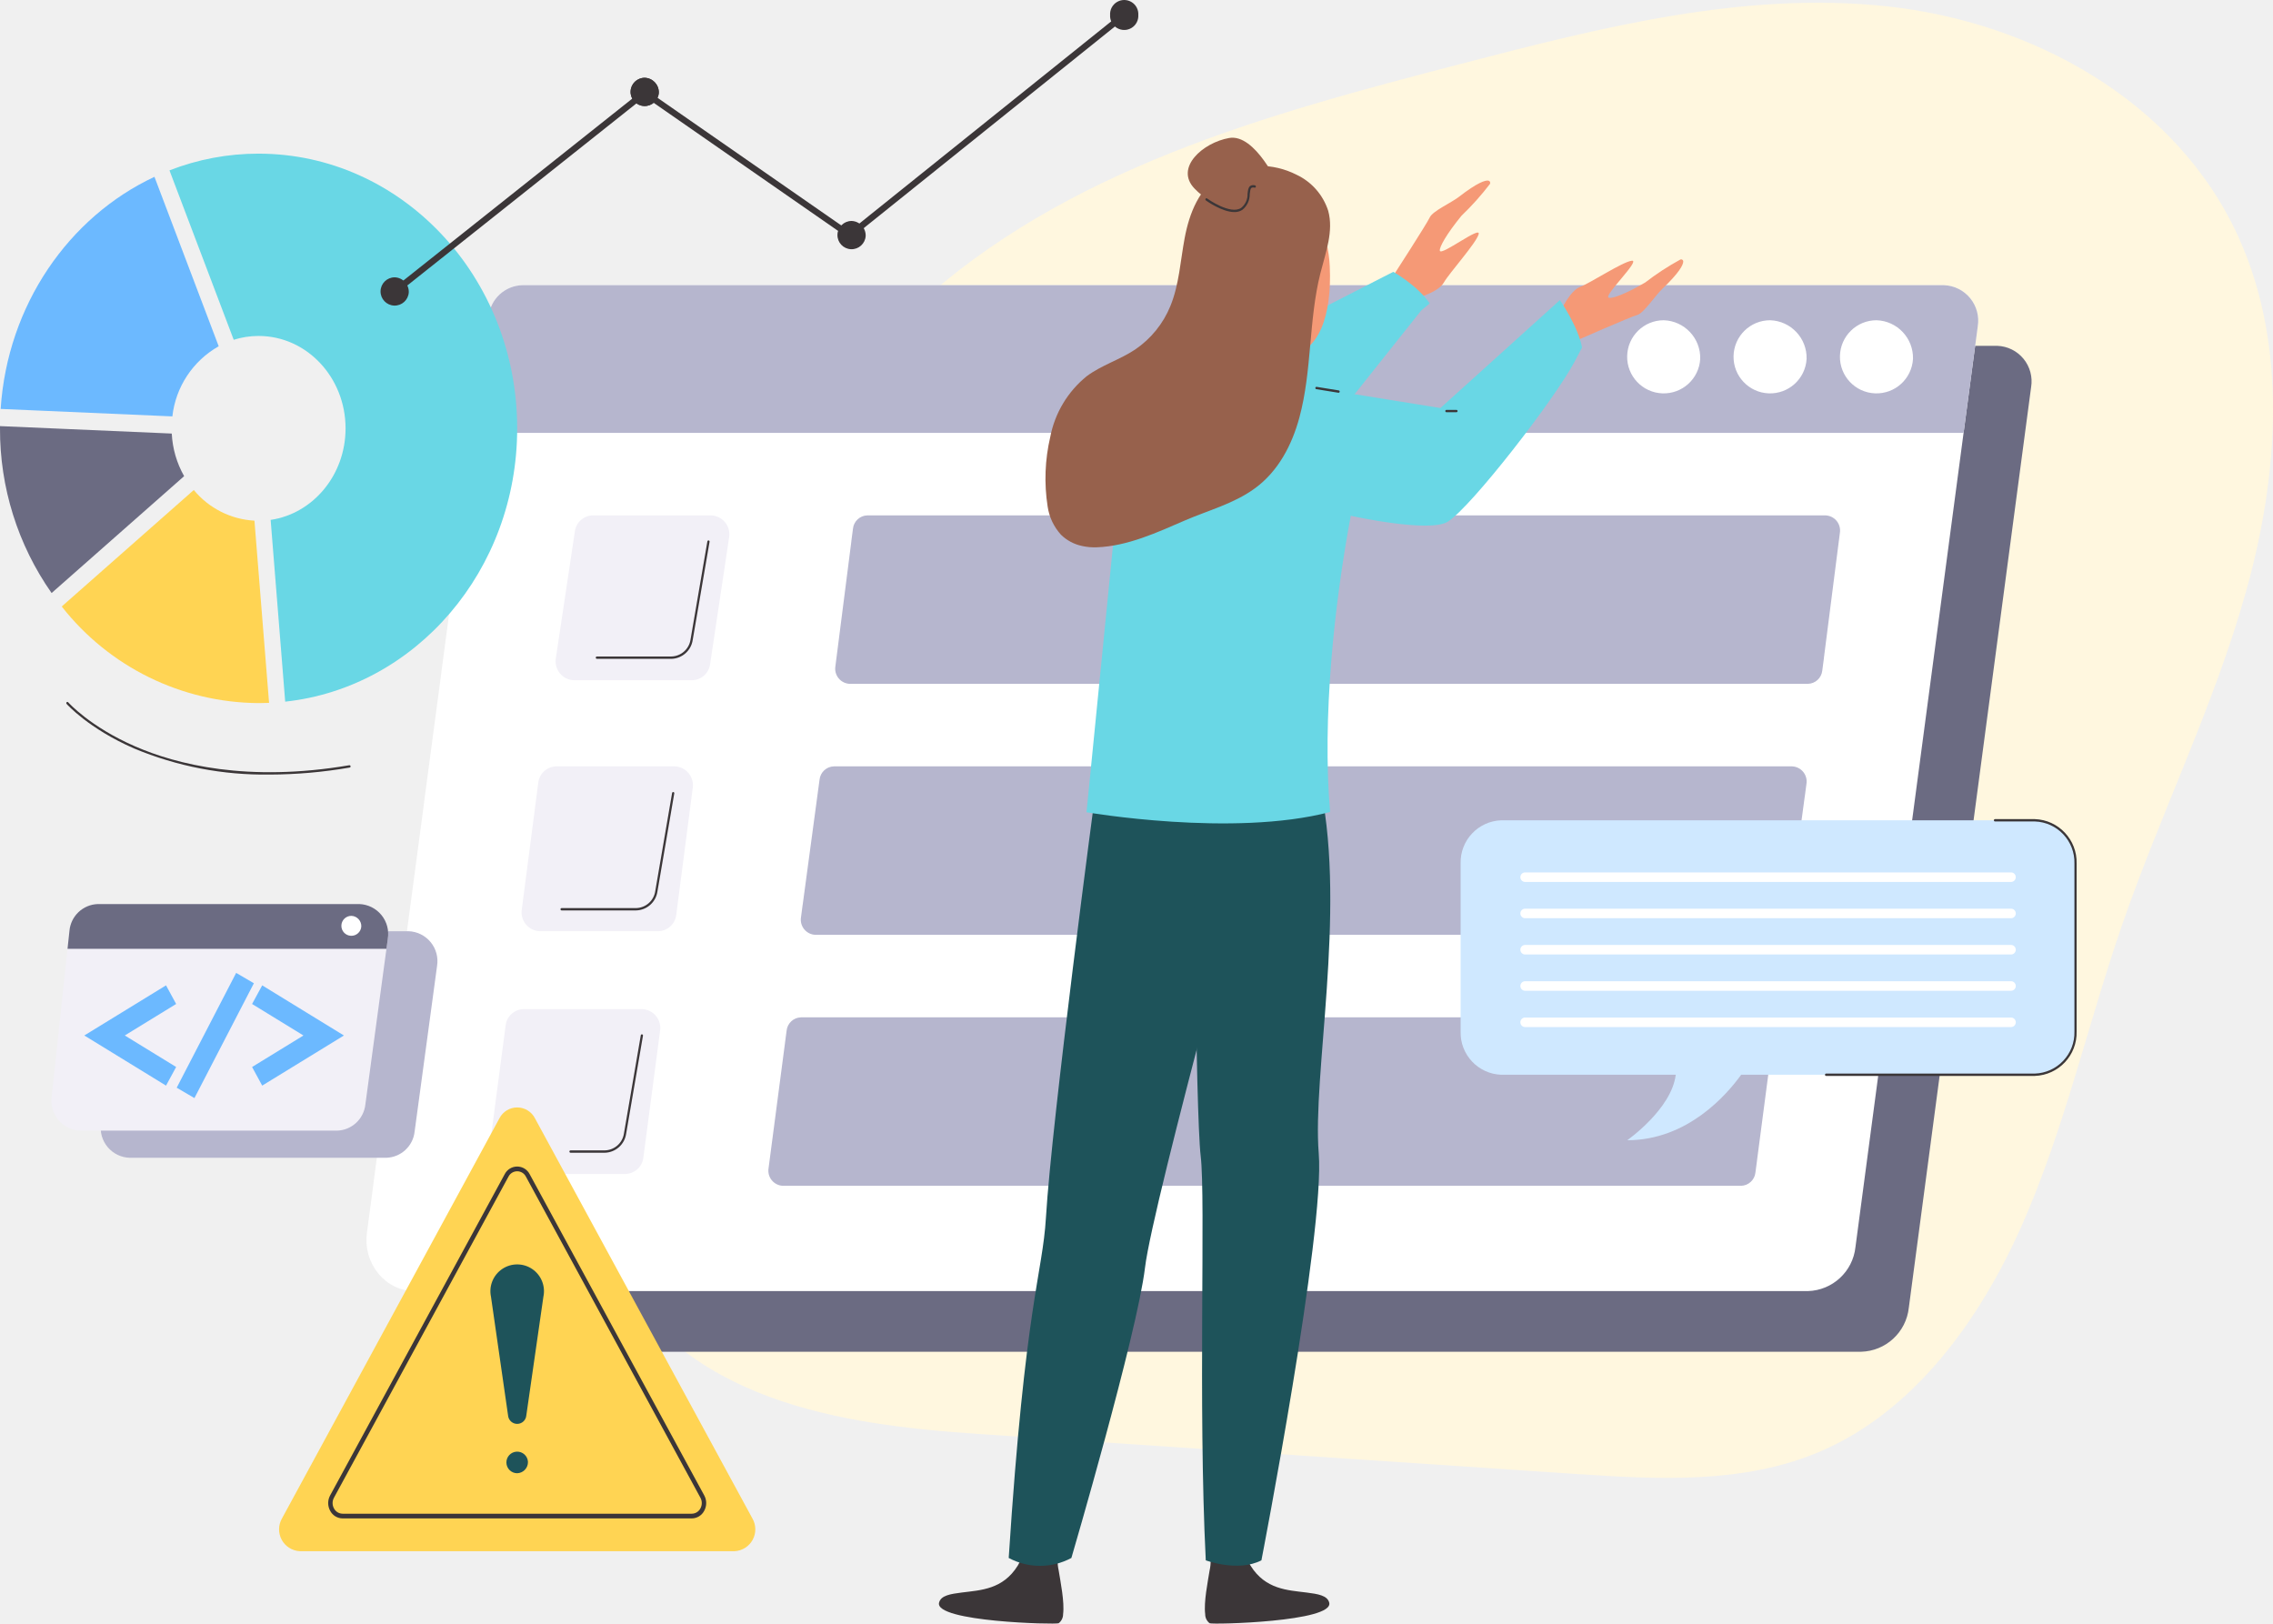
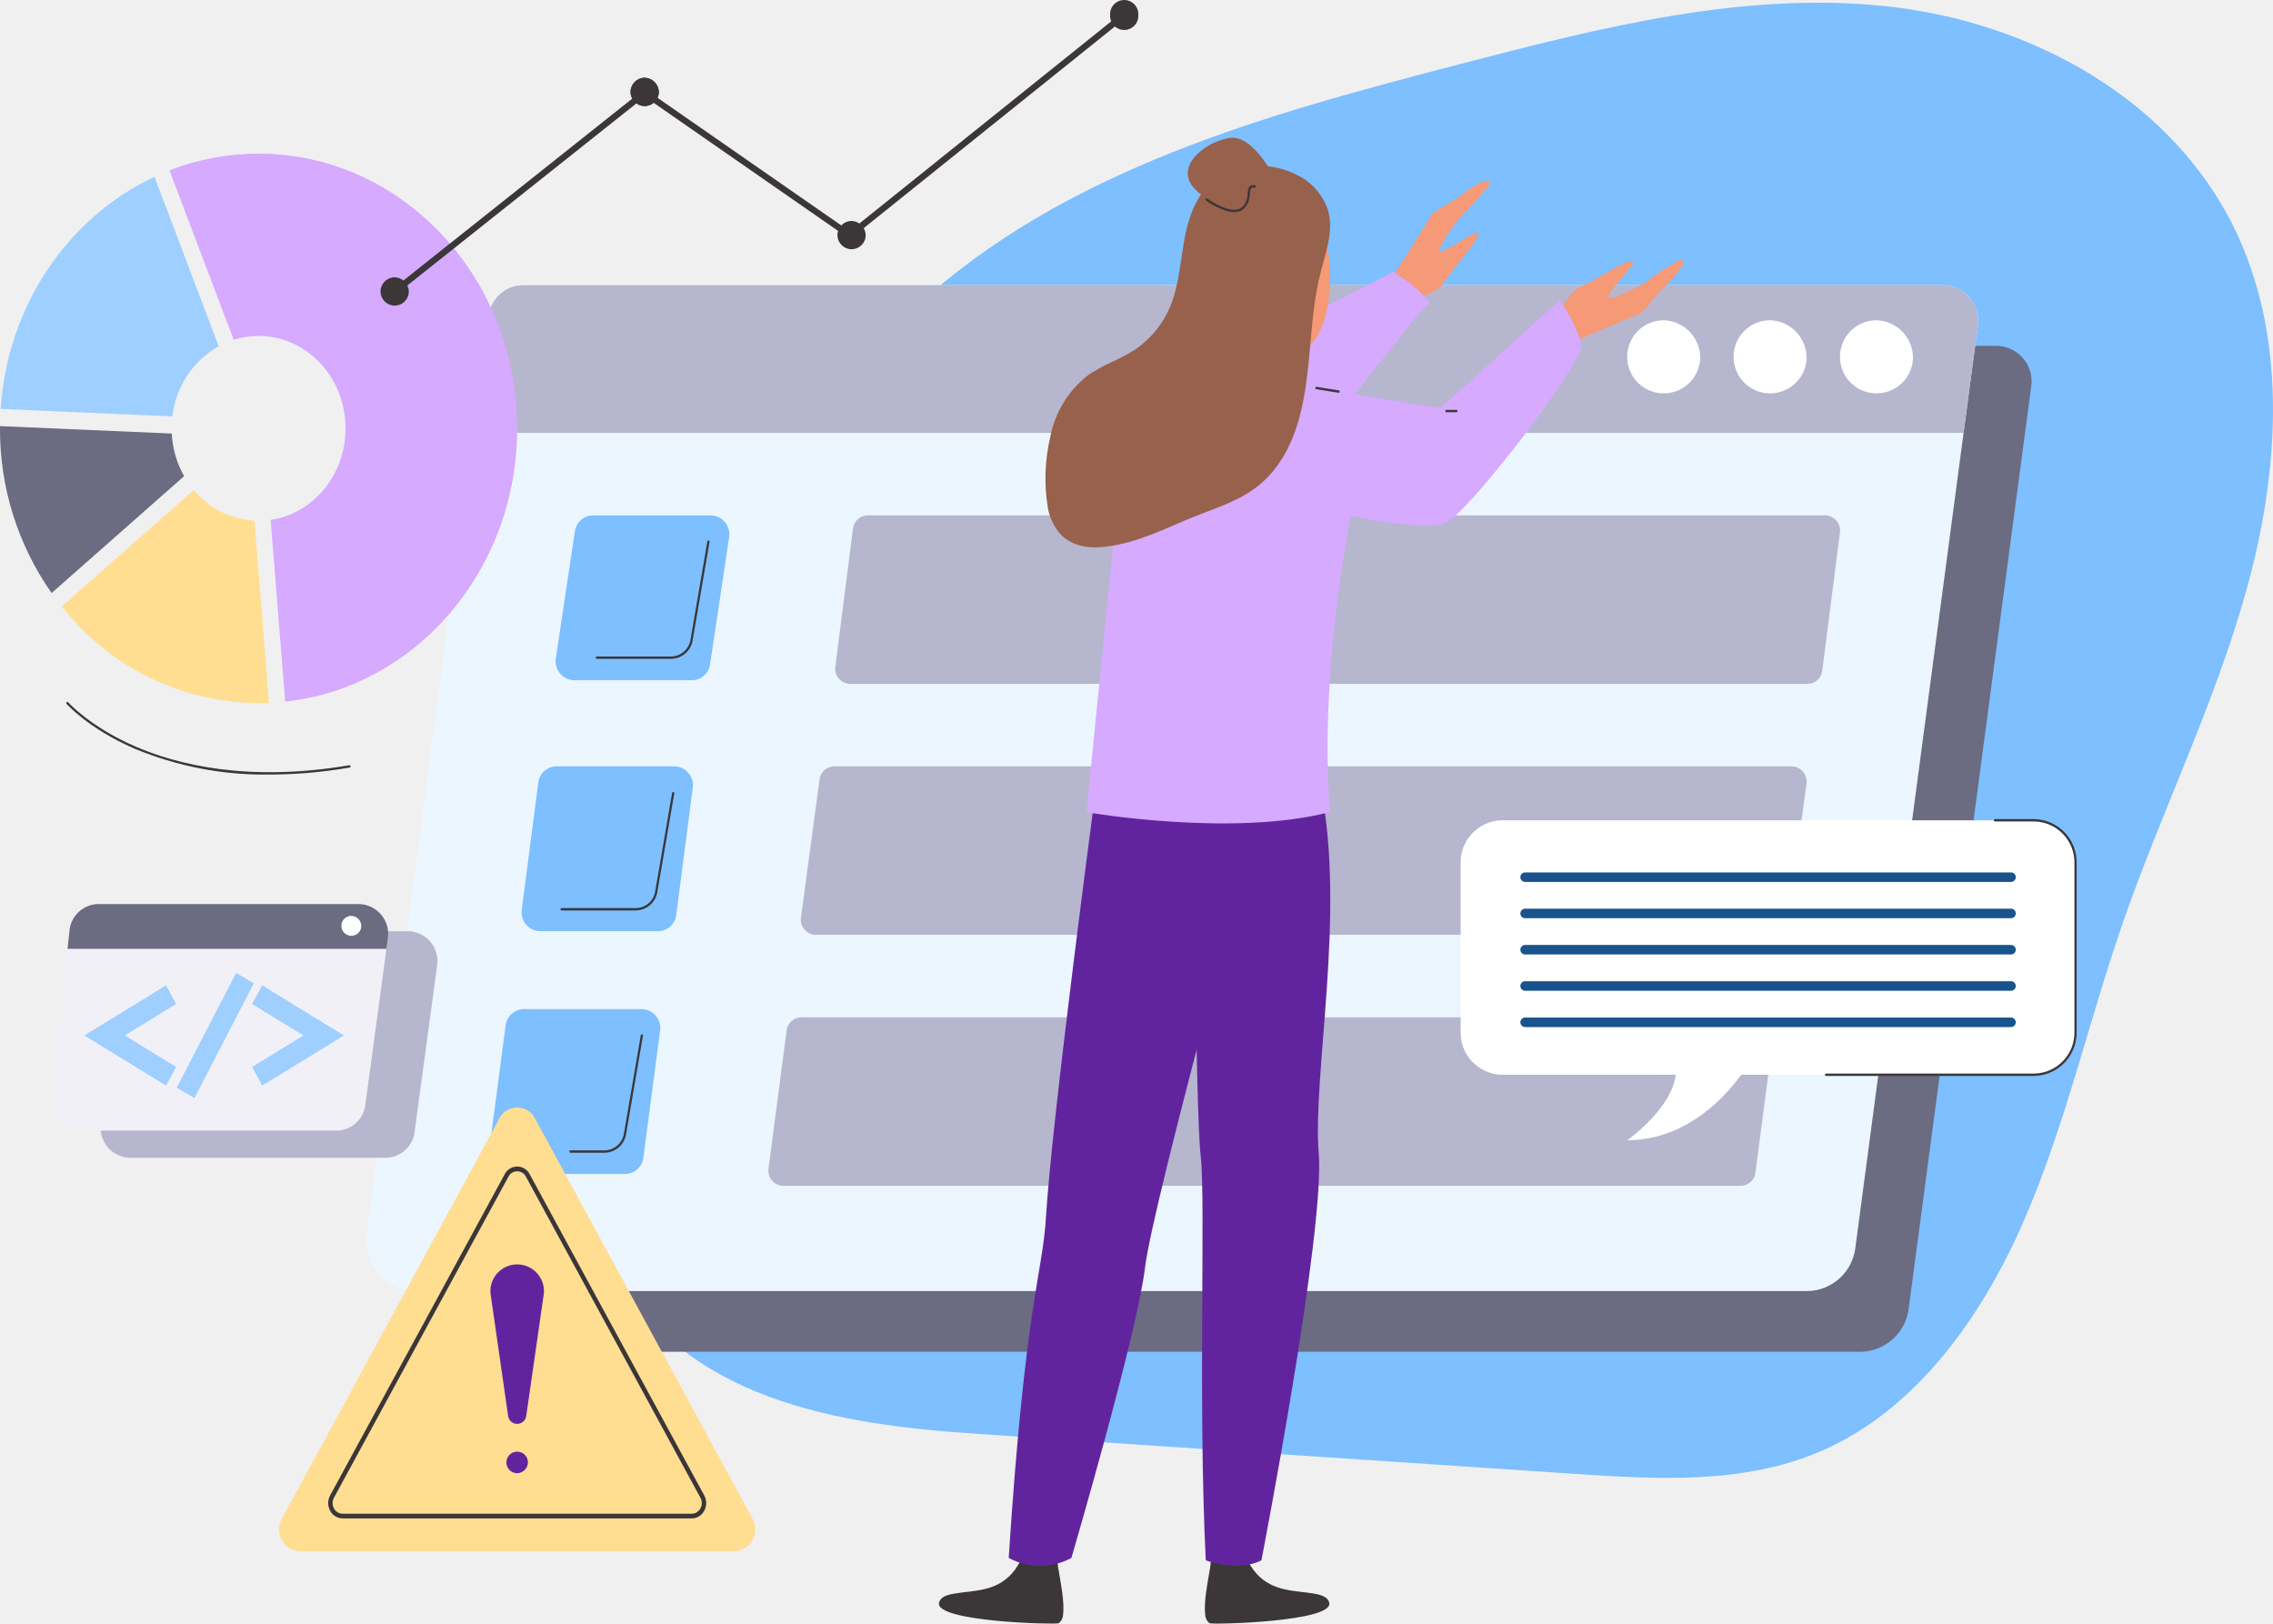
<svg xmlns="http://www.w3.org/2000/svg" id="Grupo_1208941" data-name="Grupo 1208941" width="396" height="282.826" viewBox="0 0 396 282.826">
  <defs>
    <clipPath id="clip-path">
      <rect id="Rectángulo_460014" data-name="Rectángulo 460014" width="396" height="282.826" fill="none" />
    </clipPath>
  </defs>
  <g id="Grupo_1208940" data-name="Grupo 1208940" clip-path="url(#clip-path)">
-     <path id="Trazado_1271930" data-name="Trazado 1271930" d="M260.188,205.1a58.9,58.9,0,0,0,5.146,15.022c12.558,24.786,40.6,28.764,64.552,30.368l103.728,6.945c14.476.969,29.524,1.846,42.966-3.943,16.124-6.943,27.615-22.628,35.02-39.353s11.44-34.875,17.427-52.228c6.784-19.661,16.088-38.332,21.689-58.409s7.2-42.5-1.318-61.38C538.55,18.067,513.119,4.493,488.136,1.8S438.182,5.5,413.79,11.838c-33.74,8.77-68.871,18.283-95.1,42.475-20.913,19.29-34.167,46.2-44.942,73.3-8.967,22.555-18.719,51.977-13.562,77.484" transform="translate(-159.352 -0.692)" fill="#fff7df" />
+     <path id="Trazado_1271930" data-name="Trazado 1271930" d="M260.188,205.1a58.9,58.9,0,0,0,5.146,15.022c12.558,24.786,40.6,28.764,64.552,30.368l103.728,6.945c14.476.969,29.524,1.846,42.966-3.943,16.124-6.943,27.615-22.628,35.02-39.353s11.44-34.875,17.427-52.228c6.784-19.661,16.088-38.332,21.689-58.409s7.2-42.5-1.318-61.38C538.55,18.067,513.119,4.493,488.136,1.8S438.182,5.5,413.79,11.838c-33.74,8.77-68.871,18.283-95.1,42.475-20.913,19.29-34.167,46.2-44.942,73.3-8.967,22.555-18.719,51.977-13.562,77.484" transform="translate(-159.352 -0.692)" fill="#7dbfff" />
    <path id="Trazado_1271931" data-name="Trazado 1271931" d="M471.107,154.817l-2.464,18.534L449.8,315.179a8.582,8.582,0,0,1-8.316,7.676h-242.7c-5.1,0-9.027-4.8-8.312-10.169l18.512-139.334,2.695-20.3a6.072,6.072,0,0,1,5.883-5.429H465.225a6.194,6.194,0,0,1,5.883,7.194" transform="translate(-117.248 -87.379)" fill="#6b6b82" />
-     <path id="Trazado_1271932" data-name="Trazado 1271932" d="M446.9,128.926l-2.464,18.534L425.6,289.288a8.582,8.582,0,0,1-8.316,7.676H174.58c-5.1,0-9.027-4.8-8.312-10.168l18.512-139.335,2.695-20.3a6.072,6.072,0,0,1,5.883-5.429H441.022a6.194,6.194,0,0,1,5.883,7.194" transform="translate(-102.343 -72.054)" fill="#fff" />
+     <path id="Trazado_1271932" data-name="Trazado 1271932" d="M446.9,128.926l-2.464,18.534L425.6,289.288a8.582,8.582,0,0,1-8.316,7.676H174.58c-5.1,0-9.027-4.8-8.312-10.168l18.512-139.335,2.695-20.3a6.072,6.072,0,0,1,5.883-5.429H441.022a6.194,6.194,0,0,1,5.883,7.194" transform="translate(-102.343 -72.054)" fill="#ecf6ff" />
    <path id="Trazado_1271933" data-name="Trazado 1271933" d="M476.715,128.926l-2.464,18.534H214.59l2.695-20.3a6.072,6.072,0,0,1,5.883-5.429H470.832a6.194,6.194,0,0,1,5.883,7.194" transform="translate(-132.153 -72.054)" fill="#b6b6ce" />
-     <path id="Trazado_1271934" data-name="Trazado 1271934" d="M275.791,248.718H255.155a3.3,3.3,0,0,1-3.118-3.882l3.3-22.006A3.221,3.221,0,0,1,258.454,220H279.09a3.3,3.3,0,0,1,3.118,3.882l-3.3,22.006a3.222,3.222,0,0,1-3.118,2.827" transform="translate(-155.19 -130.221)" fill="#f2f0f7" />
-     <path id="Trazado_1271935" data-name="Trazado 1271935" d="M260.38,355.851H239.724a3.291,3.291,0,0,1-3.128-3.813l2.862-22.006a3.227,3.227,0,0,1,3.128-2.9h20.656a3.292,3.292,0,0,1,3.128,3.813l-2.862,22.007a3.227,3.227,0,0,1-3.128,2.9" transform="translate(-145.687 -193.634)" fill="#f2f0f7" />
-     <path id="Trazado_1271936" data-name="Trazado 1271936" d="M245.474,459.469H224.82a3.291,3.291,0,0,1-3.127-3.819l2.9-22.006a3.227,3.227,0,0,1,3.127-2.889h20.654a3.292,3.292,0,0,1,3.127,3.819l-2.9,22.007a3.227,3.227,0,0,1-3.127,2.889" transform="translate(-136.508 -254.966)" fill="#f2f0f7" />
+     <path id="Trazado_1271934" data-name="Trazado 1271934" d="M275.791,248.718H255.155a3.3,3.3,0,0,1-3.118-3.882l3.3-22.006A3.221,3.221,0,0,1,258.454,220H279.09a3.3,3.3,0,0,1,3.118,3.882l-3.3,22.006a3.222,3.222,0,0,1-3.118,2.827" transform="translate(-155.19 -130.221)" fill="#7dbfff" />
+     <path id="Trazado_1271935" data-name="Trazado 1271935" d="M260.38,355.851H239.724a3.291,3.291,0,0,1-3.128-3.813l2.862-22.006a3.227,3.227,0,0,1,3.128-2.9h20.656a3.292,3.292,0,0,1,3.128,3.813l-2.862,22.007a3.227,3.227,0,0,1-3.128,2.9" transform="translate(-145.687 -193.634)" fill="#7dbfff" />
+     <path id="Trazado_1271936" data-name="Trazado 1271936" d="M245.474,459.469H224.82a3.291,3.291,0,0,1-3.127-3.819l2.9-22.006a3.227,3.227,0,0,1,3.127-2.889h20.654a3.292,3.292,0,0,1,3.127,3.819l-2.9,22.007a3.227,3.227,0,0,1-3.127,2.889" transform="translate(-136.508 -254.966)" fill="#7dbfff" />
    <path id="Trazado_1271937" data-name="Trazado 1271937" d="M551.313,220H384.378a2.582,2.582,0,0,0-2.5,2.312l-.279,2.116c-.008.062-.01.122-.015.183l-2.771,21.678a2.634,2.634,0,0,0,2.5,3.057H548.248a2.582,2.582,0,0,0,2.5-2.311l.279-2.116c.008-.062.01-.122.015-.183l2.771-21.677a2.634,2.634,0,0,0-2.5-3.057" transform="translate(-233.272 -130.221)" fill="#b6b6ce" />
    <path id="Trazado_1271938" data-name="Trazado 1271938" d="M535.882,327.136H368.947a2.582,2.582,0,0,0-2.5,2.312l-2.938,21.789c0,.024-.013.046-.016.071l-.279,2.116a2.634,2.634,0,0,0,2.5,3.057H532.649a2.582,2.582,0,0,0,2.5-2.311l2.939-21.79c0-.024.012-.046.015-.07l.279-2.116a2.634,2.634,0,0,0-2.5-3.057" transform="translate(-223.665 -193.634)" fill="#b6b6ce" />
    <path id="Trazado_1271939" data-name="Trazado 1271939" d="M521.078,434.269H354.142a2.582,2.582,0,0,0-2.5,2.312l-.279,2.116c0,.009,0,.017,0,.026l-2.867,21.834a2.634,2.634,0,0,0,2.5,3.057H517.929a2.582,2.582,0,0,0,2.5-2.311l.279-2.116c0-.009,0-.018,0-.027l2.867-21.833a2.634,2.634,0,0,0-2.5-3.057" transform="translate(-214.599 -257.046)" fill="#b6b6ce" />
    <path id="Trazado_1271940" data-name="Trazado 1271940" d="M847.168,143.458a6.37,6.37,0,1,1-6.358-6.754,6.566,6.566,0,0,1,6.358,6.754" transform="translate(-513.888 -80.916)" fill="#fff" />
    <path id="Trazado_1271941" data-name="Trazado 1271941" d="M798.921,143.458a6.37,6.37,0,1,1-6.358-6.754,6.565,6.565,0,0,1,6.358,6.754" transform="translate(-484.177 -80.916)" fill="#fff" />
    <path id="Trazado_1271942" data-name="Trazado 1271942" d="M750.674,143.458a6.37,6.37,0,1,1-6.358-6.754,6.565,6.565,0,0,1,6.358,6.754" transform="translate(-454.464 -80.916)" fill="#fff" />
-     <path id="Trazado_1271943" data-name="Trazado 1271943" d="M27.09,75.483C12.165,82.466,1.486,97.8.294,115.915l29.917,1.3a16.084,16.084,0,0,1,8.072-12.217Z" transform="translate(-0.181 -44.679)" fill="#6cb9ff" />
-     <path id="Trazado_1271944" data-name="Trazado 1271944" d="M61.568,214.508A14.768,14.768,0,0,1,51,209.166l-23.008,20.29a43.913,43.913,0,0,0,34.3,16.829c.61,0,1.217-.011,1.823-.037Z" transform="translate(-17.238 -123.806)" fill="#ffd453" />
-     <path id="Trazado_1271945" data-name="Trazado 1271945" d="M92.382,65.586A42.6,42.6,0,0,0,76.857,68.5L88.051,98.012a14.305,14.305,0,0,1,4.331-.667c8.369,0,15.154,7.208,15.154,16.1,0,8.134-5.678,14.858-13.053,15.941l2.536,31.665c22.7-2.465,40.416-22.838,40.416-47.606,0-26.431-20.173-47.857-45.053-47.857" transform="translate(-47.332 -38.821)" fill="#69d7e5" />
+     <path id="Trazado_1271943" data-name="Trazado 1271943" d="M27.09,75.483C12.165,82.466,1.486,97.8.294,115.915l29.917,1.3a16.084,16.084,0,0,1,8.072-12.217Z" transform="translate(-0.181 -44.679)" fill="#9ecfff" />
+     <path id="Trazado_1271944" data-name="Trazado 1271944" d="M61.568,214.508A14.768,14.768,0,0,1,51,209.166l-23.008,20.29a43.913,43.913,0,0,0,34.3,16.829c.61,0,1.217-.011,1.823-.037Z" transform="translate(-17.238 -123.806)" fill="#ffde92" />
+     <path id="Trazado_1271945" data-name="Trazado 1271945" d="M92.382,65.586A42.6,42.6,0,0,0,76.857,68.5L88.051,98.012a14.305,14.305,0,0,1,4.331-.667c8.369,0,15.154,7.208,15.154,16.1,0,8.134-5.678,14.858-13.053,15.941l2.536,31.665c22.7-2.465,40.416-22.838,40.416-47.606,0-26.431-20.173-47.857-45.053-47.857" transform="translate(-47.332 -38.821)" fill="#d5aaff" />
    <path id="Trazado_1271946" data-name="Trazado 1271946" d="M29.924,183.188,0,181.892c0,.131,0,.262,0,.393a49.6,49.6,0,0,0,8.99,28.686L32.079,190.61a16.749,16.749,0,0,1-2.155-7.422" transform="translate(0 -107.663)" fill="#6b6b82" />
    <path id="Trazado_1271947" data-name="Trazado 1271947" d="M178.129,54.311a.519.519,0,0,1-.424-.225.586.586,0,0,1,.107-.787L221.376,18.68a.5.5,0,0,1,.606-.02l35.424,24.6L304.913,5.134a.509.509,0,0,1,.741.11.585.585,0,0,1-.1.787l-47.8,38.364a.5.5,0,0,1-.608.022l-35.426-24.6L178.446,54.2a.506.506,0,0,1-.317.112" transform="translate(-109.373 -2.972)" fill="#3b3638" />
    <path id="Trazado_1271948" data-name="Trazado 1271948" d="M177.5,120.99a2.462,2.462,0,1,1-2.457-2.611,2.537,2.537,0,0,1,2.457,2.611" transform="translate(-106.282 -70.069)" fill="#3b3638" />
    <path id="Trazado_1271949" data-name="Trazado 1271949" d="M290.895,35.808a2.462,2.462,0,1,1-2.457-2.611,2.537,2.537,0,0,1,2.457,2.611" transform="translate(-176.118 -19.649)" fill="#3b3638" />
    <path id="Trazado_1271950" data-name="Trazado 1271950" d="M290.895,35.808a2.462,2.462,0,1,1-2.457-2.611,2.537,2.537,0,0,1,2.457,2.611" transform="translate(-176.118 -19.649)" fill="#3b3638" />
    <path id="Trazado_1271951" data-name="Trazado 1271951" d="M384.712,96.931a2.462,2.462,0,1,1-2.457-2.611,2.537,2.537,0,0,1,2.457,2.611" transform="translate(-233.894 -55.829)" fill="#3b3638" />
    <path id="Trazado_1271952" data-name="Trazado 1271952" d="M508.353,2.611a2.462,2.462,0,1,1-4.915,0,2.462,2.462,0,1,1,4.915,0" transform="translate(-310.037)" fill="#3b3638" />
    <path id="Trazado_1271953" data-name="Trazado 1271953" d="M65.516,312.275a58.818,58.818,0,0,1-23.662-4.553c-7.934-3.464-11.7-7.711-11.74-7.754a.213.213,0,0,1,.01-.288.183.183,0,0,1,.271.011c.037.042,3.764,4.236,11.628,7.664,7.261,3.166,19.635,6.307,37.347,3.3a.194.194,0,0,1,.22.169.2.2,0,0,1-.159.234,83.085,83.085,0,0,1-13.915,1.221" transform="translate(-18.514 -177.349)" fill="#3b3638" />
    <path id="Trazado_1271954" data-name="Trazado 1271954" d="M547.235,674.1a1.97,1.97,0,0,1-.769-1.577c-.272-2.109.462-5.669.762-7.571a7.783,7.783,0,0,0-.088-3.807l6.233.262a7.79,7.79,0,0,0,1,2.675c2.591,4.138,6.414,4.254,9.729,4.67,2.014.255,3.664.513,3.975,1.772.818,3.334-20.339,3.844-20.843,3.578" transform="translate(-336.499 -391.335)" fill="#3b3638" />
    <path id="Trazado_1271955" data-name="Trazado 1271955" d="M446.67,674.1a1.97,1.97,0,0,0,.769-1.577c.272-2.109-.462-5.669-.762-7.571a7.783,7.783,0,0,1,.088-3.807l-6.233.262a7.789,7.789,0,0,1-1,2.675c-2.591,4.138-6.414,4.254-9.729,4.67-2.014.255-3.664.513-3.975,1.772-.818,3.334,20.339,3.844,20.843,3.578" transform="translate(-262.227 -391.335)" fill="#3b3638" />
-     <path id="Trazado_1271956" data-name="Trazado 1271956" d="M457.455,471.807a11.529,11.529,0,0,0,10.921,0S479.8,432.891,481.2,421.243s20.966-82.509,20.966-82.509l-29.625-.15s-7.583,56.849-8.6,73.936c-.588,9.871-3.608,14.9-6.485,59.287" transform="translate(-281.719 -200.41)" fill="#1e535a" />
-     <path id="Trazado_1271957" data-name="Trazado 1271957" d="M543.293,471.332s5.6,2.1,9.695,0c0,0,11.1-57.24,9.985-70.894s4.722-41.674.391-63.357l-22.274.614s.431,55.861,1.317,63.206-.481,43.311.886,70.431" transform="translate(-333.224 -199.52)" fill="#1e535a" />
+     <path id="Trazado_1271956" data-name="Trazado 1271956" d="M457.455,471.807a11.529,11.529,0,0,0,10.921,0S479.8,432.891,481.2,421.243s20.966-82.509,20.966-82.509l-29.625-.15s-7.583,56.849-8.6,73.936c-.588,9.871-3.608,14.9-6.485,59.287" transform="translate(-281.719 -200.41)" fill="#62249e" />
+     <path id="Trazado_1271957" data-name="Trazado 1271957" d="M543.293,471.332s5.6,2.1,9.695,0c0,0,11.1-57.24,9.985-70.894s4.722-41.674.391-63.357l-22.274.614s.431,55.861,1.317,63.206-.481,43.311.886,70.431" transform="translate(-333.224 -199.52)" fill="#62249e" />
    <path id="Trazado_1271958" data-name="Trazado 1271958" d="M631.88,93.642s5.835-9.025,6.347-10.144,3.728-2.537,5.065-3.572c3.273-2.534,4.615-2.933,5.165-2.835a.391.391,0,0,1,.239.6,48.957,48.957,0,0,1-4.954,5.531c-2.541,3.112-3.881,5.459-3.757,6.076.2.973,7.219-4.464,6.76-2.868s-5.113,6.739-6.073,8.423S636.1,97.5,636.1,97.5Z" transform="translate(-389.137 -45.623)" fill="#f59976" />
    <path id="Trazado_1271959" data-name="Trazado 1271959" d="M710.423,124.888s9.524-4.183,10.662-4.483,3.111-3.345,4.344-4.519c3.015-2.873,3.661-4.184,3.685-4.776a.367.367,0,0,0-.5-.373,46.681,46.681,0,0,0-6.124,4c-3.394,1.992-5.834,2.9-6.376,2.638-.855-.406,5.613-6.571,4.049-6.427s-7.269,3.91-9.019,4.557-3.391,4.2-3.391,4.2Z" transform="translate(-435.861 -65.528)" fill="#f59976" />
-     <path id="Trazado_1271960" data-name="Trazado 1271960" d="M569.862,121.541l-1.478,1.236-17.139,21.542s-32.112-.363-30.274-5.792c.289-.858,32.559-17.384,40.706-21.546,1.181-.6,1.855-.944,1.855-.944s4.281,2.431,6.331,5.5" transform="translate(-320.788 -68.683)" fill="#69d7e5" />
-     <path id="Trazado_1271961" data-name="Trazado 1271961" d="M579.086,136.32s-.48.94-1.308,2.5c-3.552,6.65-17.939,25.22-22.07,27.857-3.181,2.03-16.928-1.015-16.928-1.015-2.885,15.45-5,35.264-3.6,51.6-16.928,4.447-42.436.044-42.436.044l6.006-60.523c.624-8.845,5.075-13.5,13.4-14.079l1.9-.131h13.592l3.058.495,23.7,3.825,19.4-17.522,1.421-1.285s3.2,4.661,3.851,8.239" transform="translate(-303.453 -75.812)" fill="#69d7e5" />
+     <path id="Trazado_1271960" data-name="Trazado 1271960" d="M569.862,121.541l-1.478,1.236-17.139,21.542s-32.112-.363-30.274-5.792c.289-.858,32.559-17.384,40.706-21.546,1.181-.6,1.855-.944,1.855-.944s4.281,2.431,6.331,5.5" transform="translate(-320.788 -68.683)" fill="#d5aaff" />
+     <path id="Trazado_1271961" data-name="Trazado 1271961" d="M579.086,136.32s-.48.94-1.308,2.5c-3.552,6.65-17.939,25.22-22.07,27.857-3.181,2.03-16.928-1.015-16.928-1.015-2.885,15.45-5,35.264-3.6,51.6-16.928,4.447-42.436.044-42.436.044l6.006-60.523c.624-8.845,5.075-13.5,13.4-14.079l1.9-.131h13.592l3.058.495,23.7,3.825,19.4-17.522,1.421-1.285s3.2,4.661,3.851,8.239" transform="translate(-303.453 -75.812)" fill="#d5aaff" />
    <path id="Trazado_1271962" data-name="Trazado 1271962" d="M561.372,164.077c-11,5.331-18.833.172-18.833.172l2.183-.667h13.592Z" transform="translate(-334.117 -96.825)" fill="#fff" />
    <path id="Trazado_1271963" data-name="Trazado 1271963" d="M550.34,129.526s.273,10.43-2.116,13.9c0,0,7.508,2.562,13.592,0a5.789,5.789,0,0,1-.31-5.875Z" transform="translate(-337.618 -76.667)" fill="#f59976" />
    <path id="Trazado_1271964" data-name="Trazado 1271964" d="M568.63,93.543c.391,8.545-1.888,14.927-7.239,15.632-6.455.851-13.823-5.979-14.214-14.524s4.193-14.711,10.117-15.017c4.9-.253,9.182,3.582,10.737,9.75a20.907,20.907,0,0,1,.6,4.159" transform="translate(-336.959 -47.129)" fill="#f59976" />
    <path id="Trazado_1271965" data-name="Trazado 1271965" d="M480.49,137.012a10.046,10.046,0,0,0,2.568.229c5.365-.2,10.474-2.573,15.372-4.691,4.084-1.766,8.5-2.9,12.18-5.593,4.012-2.935,6.422-7.451,7.745-12.354,2.206-8.172,1.585-16.959,3.668-25.167.9-3.561,2.319-7.272,1.344-10.812a10.491,10.491,0,0,0-5.523-6.288,14.268,14.268,0,0,0-13.031.056c-3.889,2.132-5.636,6.626-6.452,10.967-.747,3.971-.962,8.112-2.479,11.827a16.821,16.821,0,0,1-6.149,7.6c-2.687,1.793-5.843,2.713-8.44,4.651a18,18,0,0,0-6.348,10.571,31.717,31.717,0,0,0-.459,12.127,9.315,9.315,0,0,0,2.32,4.91,7.389,7.389,0,0,0,3.683,1.964" transform="translate(-291.968 -41.9)" fill="#97614c" />
    <path id="Trazado_1271966" data-name="Trazado 1271966" d="M554.538,67.244s-4.1-9.209-8.669-8.411-9.525,5.172-6.044,8.8,4.57,1.267,8.517-.387c4.253-1.782,6.2,0,6.2,0" transform="translate(-331.724 -34.795)" fill="#97614c" />
    <path id="Trazado_1271967" data-name="Trazado 1271967" d="M551.7,83.72c-2.131,0-4.824-1.93-4.964-2.031a.212.212,0,0,1-.05-.283.185.185,0,0,1,.267-.054c.04.029,4.056,2.907,5.929,1.642A3,3,0,0,0,554,80.533c.063-.589.117-1.1.453-1.355a.983.983,0,0,1,.848-.108.205.205,0,0,1,.148.243.2.2,0,0,1-.228.157.65.65,0,0,0-.543.04c-.2.151-.243.577-.3,1.07a3.427,3.427,0,0,1-1.293,2.758,2.436,2.436,0,0,1-1.388.382" transform="translate(-336.651 -46.776)" fill="#3b3638" />
    <path id="Trazado_1271968" data-name="Trazado 1271968" d="M99.326,397.5H53.791a5.126,5.126,0,0,0-4.974,4.717l-3.089,28.831a5.21,5.21,0,0,0,4.974,5.92H95.42a5.115,5.115,0,0,0,4.956-4.561l3.906-28.831a5.221,5.221,0,0,0-4.956-6.077" transform="translate(-28.141 -235.282)" fill="#b6b6ce" />
    <path id="Trazado_1271969" data-name="Trazado 1271969" d="M81.948,391.986l-.234,1.718-3.673,27.114a5.113,5.113,0,0,1-4.956,4.563H28.369a5.212,5.212,0,0,1-4.974-5.921L26.152,393.7l.33-3.077a5.128,5.128,0,0,1,4.975-4.718H76.992a5.222,5.222,0,0,1,4.956,6.077" transform="translate(-14.387 -228.422)" fill="#f2f0f7" />
-     <path id="Trazado_1271970" data-name="Trazado 1271970" d="M116.085,438.078l-1.763-3.244,8.948-5.488-8.948-5.488,1.763-3.244,14.238,8.733Z" transform="translate(-70.404 -248.963)" fill="#6cb9ff" />
-     <path id="Trazado_1271971" data-name="Trazado 1271971" d="M52.468,438.078,38.23,429.345l14.238-8.733,1.763,3.244-8.948,5.488,8.948,5.488Z" transform="translate(-23.543 -248.963)" fill="#6cb9ff" />
-     <path id="Trazado_1271990" data-name="Trazado 1271990" d="M0,0,22.518-.565l-.093,3.578L-.093,3.578Z" transform="translate(30.784 189.48) rotate(-61.185)" fill="#6cb9ff" />
+     <path id="Trazado_1271970" data-name="Trazado 1271970" d="M116.085,438.078l-1.763-3.244,8.948-5.488-8.948-5.488,1.763-3.244,14.238,8.733Z" transform="translate(-70.404 -248.963)" fill="#9ecfff" />
+     <path id="Trazado_1271971" data-name="Trazado 1271971" d="M52.468,438.078,38.23,429.345l14.238-8.733,1.763,3.244-8.948,5.488,8.948,5.488Z" transform="translate(-23.543 -248.963)" fill="#9ecfff" />
+     <path id="Trazado_1271990" data-name="Trazado 1271990" d="M0,0,22.518-.565l-.093,3.578L-.093,3.578Z" transform="translate(30.784 189.48) rotate(-61.185)" fill="#9ecfff" />
    <path id="Trazado_1271972" data-name="Trazado 1271972" d="M86.422,391.986l-.234,1.718H30.626l.33-3.077a5.128,5.128,0,0,1,4.975-4.718H81.466a5.222,5.222,0,0,1,4.956,6.077" transform="translate(-18.861 -228.422)" fill="#6b6b82" />
    <path id="Trazado_1271973" data-name="Trazado 1271973" d="M158.29,392.786a1.738,1.738,0,1,1-1.735-1.843,1.791,1.791,0,0,1,1.735,1.843" transform="translate(-95.344 -231.401)" fill="#fff" />
-     <path id="Trazado_1271974" data-name="Trazado 1271974" d="M762.433,350.155H669.506a7.331,7.331,0,0,0-7.1,7.542v29.242a7.332,7.332,0,0,0,7.1,7.543h30.379c-.746,6.02-8.455,11.406-8.455,11.406,10.473,0,17.323-7.9,19.849-11.406h51.154a7.332,7.332,0,0,0,7.1-7.543V357.7a7.332,7.332,0,0,0-7.1-7.542" transform="translate(-407.936 -207.259)" fill="#cfe8ff" />
+     <path id="Trazado_1271974" data-name="Trazado 1271974" d="M762.433,350.155H669.506a7.331,7.331,0,0,0-7.1,7.542v29.242a7.332,7.332,0,0,0,7.1,7.543h30.379c-.746,6.02-8.455,11.406-8.455,11.406,10.473,0,17.323-7.9,19.849-11.406h51.154a7.332,7.332,0,0,0,7.1-7.543V357.7a7.332,7.332,0,0,0-7.1-7.542" transform="translate(-407.936 -207.259)" fill="#fff" />
    <path id="Trazado_1271975" data-name="Trazado 1271975" d="M864.21,394.39H827.863a.2.2,0,0,1,0-.408H864.21a7.141,7.141,0,0,0,6.908-7.338V357.4a7.141,7.141,0,0,0-6.908-7.338h-6.922a.2.2,0,0,1,0-.408h6.922A7.538,7.538,0,0,1,871.5,357.4v29.242a7.539,7.539,0,0,1-7.292,7.746" transform="translate(-509.713 -206.963)" fill="#3b3638" />
-     <path id="Trazado_1271976" data-name="Trazado 1271976" d="M775.024,374.059H690.26a.832.832,0,0,1,0-1.66h84.763a.832.832,0,0,1,0,1.66" transform="translate(-424.609 -220.425)" fill="#fff" />
-     <path id="Trazado_1271977" data-name="Trazado 1271977" d="M775.024,389.543H690.26a.832.832,0,0,1,0-1.66h84.763a.832.832,0,0,1,0,1.66" transform="translate(-424.609 -229.59)" fill="#fff" />
-     <path id="Trazado_1271978" data-name="Trazado 1271978" d="M775.024,405.027H690.26a.832.832,0,0,1,0-1.66h84.763a.832.832,0,0,1,0,1.66" transform="translate(-424.609 -238.755)" fill="#fff" />
-     <path id="Trazado_1271979" data-name="Trazado 1271979" d="M775.024,420.511H690.26a.832.832,0,0,1,0-1.66h84.763a.832.832,0,0,1,0,1.66" transform="translate(-424.609 -247.92)" fill="#fff" />
-     <path id="Trazado_1271980" data-name="Trazado 1271980" d="M775.024,436H690.26a.832.832,0,0,1,0-1.66h84.763a.832.832,0,0,1,0,1.66" transform="translate(-424.609 -257.085)" fill="#fff" />
-     <path id="Trazado_1271981" data-name="Trazado 1271981" d="M164.975,474.629l-37.88,69.7a3.808,3.808,0,0,0,3.1,5.7h75.761a3.808,3.808,0,0,0,3.1-5.7l-37.88-69.7a3.478,3.478,0,0,0-6.2,0" transform="translate(-77.971 -279.81)" fill="#ffd453" />
+     <path id="Trazado_1271976" data-name="Trazado 1271976" d="M775.024,374.059H690.26a.832.832,0,0,1,0-1.66h84.763a.832.832,0,0,1,0,1.66" transform="translate(-424.609 -220.425)" fill="#19538d" />
+     <path id="Trazado_1271977" data-name="Trazado 1271977" d="M775.024,389.543H690.26a.832.832,0,0,1,0-1.66h84.763a.832.832,0,0,1,0,1.66" transform="translate(-424.609 -229.59)" fill="#19538d" />
+     <path id="Trazado_1271978" data-name="Trazado 1271978" d="M775.024,405.027H690.26a.832.832,0,0,1,0-1.66h84.763a.832.832,0,0,1,0,1.66" transform="translate(-424.609 -238.755)" fill="#19538d" />
+     <path id="Trazado_1271979" data-name="Trazado 1271979" d="M775.024,420.511H690.26a.832.832,0,0,1,0-1.66h84.763a.832.832,0,0,1,0,1.66" transform="translate(-424.609 -247.92)" fill="#19538d" />
+     <path id="Trazado_1271980" data-name="Trazado 1271980" d="M775.024,436H690.26a.832.832,0,0,1,0-1.66h84.763a.832.832,0,0,1,0,1.66" transform="translate(-424.609 -257.085)" fill="#19538d" />
+     <path id="Trazado_1271981" data-name="Trazado 1271981" d="M164.975,474.629l-37.88,69.7a3.808,3.808,0,0,0,3.1,5.7h75.761a3.808,3.808,0,0,0,3.1-5.7l-37.88-69.7a3.478,3.478,0,0,0-6.2,0" transform="translate(-77.971 -279.81)" fill="#ffde92" />
    <path id="Trazado_1271982" data-name="Trazado 1271982" d="M212.172,559.249H151.349a2.465,2.465,0,0,1-2.177-1.335,2.786,2.786,0,0,1,0-2.671l30.411-55.955a2.442,2.442,0,0,1,4.354,0l30.412,55.955a2.788,2.788,0,0,1,0,2.671,2.465,2.465,0,0,1-2.177,1.335m-62.335-3.6a1.934,1.934,0,0,0,0,1.854,1.712,1.712,0,0,0,1.512.927h60.823a1.711,1.711,0,0,0,1.511-.927,1.933,1.933,0,0,0,0-1.854L183.272,499.7a1.7,1.7,0,0,0-3.023,0Z" transform="translate(-91.656 -294.741)" fill="#3b3638" />
-     <path id="Trazado_1271983" data-name="Trazado 1271983" d="M228.732,566.059l2.977-20.69a4.667,4.667,0,1,0-9.128,0l2.977,20.69a1.593,1.593,0,0,0,3.173,0" transform="translate(-137.041 -319.466)" fill="#1e535a" />
-     <path id="Trazado_1271984" data-name="Trazado 1271984" d="M233.416,621.1a1.881,1.881,0,1,0-1.877,1.994,1.938,1.938,0,0,0,1.877-1.994" transform="translate(-141.434 -366.455)" fill="#1e535a" />
+     <path id="Trazado_1271983" data-name="Trazado 1271983" d="M228.732,566.059l2.977-20.69a4.667,4.667,0,1,0-9.128,0l2.977,20.69a1.593,1.593,0,0,0,3.173,0" transform="translate(-137.041 -319.466)" fill="#62249e" />
+     <path id="Trazado_1271984" data-name="Trazado 1271984" d="M233.416,621.1a1.881,1.881,0,1,0-1.877,1.994,1.938,1.938,0,0,0,1.877-1.994" transform="translate(-141.434 -366.455)" fill="#62249e" />
    <path id="Trazado_1271985" data-name="Trazado 1271985" d="M283.374,251.312H270.405a.2.2,0,0,1,0-.408h12.969a3.457,3.457,0,0,0,3.34-2.96l2.933-17.093a.2.2,0,0,1,.224-.164.2.2,0,0,1,.154.238l-2.933,17.093a3.848,3.848,0,0,1-3.718,3.295" transform="translate(-166.408 -136.543)" fill="#3b3638" />
    <path id="Trazado_1271986" data-name="Trazado 1271986" d="M267.374,358.713H254.405a.2.2,0,0,1,0-.408h12.969a3.457,3.457,0,0,0,3.34-2.96l2.933-17.093a.2.2,0,0,1,.224-.164.2.2,0,0,1,.154.237l-2.933,17.093a3.848,3.848,0,0,1-3.718,3.295" transform="translate(-156.555 -200.115)" fill="#3b3638" />
    <path id="Trazado_1271987" data-name="Trazado 1271987" d="M264.41,462.14h-5.963a.2.2,0,0,1,0-.408h5.963a3.456,3.456,0,0,0,3.34-2.96l2.933-17.093a.2.2,0,0,1,.224-.164.2.2,0,0,1,.154.238l-2.933,17.093a3.848,3.848,0,0,1-3.718,3.295" transform="translate(-159.044 -261.334)" fill="#3b3638" />
    <path id="Trazado_1271988" data-name="Trazado 1271988" d="M600.565,166.153l-.029,0-3.853-.622a.2.2,0,0,1-.161-.233.194.194,0,0,1,.219-.171l3.854.622a.2.2,0,0,1,.161.232.2.2,0,0,1-.19.173" transform="translate(-367.36 -97.737)" fill="#3b3638" />
    <path id="Trazado_1271989" data-name="Trazado 1271989" d="M657.408,175.373h-1.735a.2.2,0,0,1,0-.408h1.735a.2.2,0,0,1,0,.408" transform="translate(-403.672 -103.563)" fill="#3b3638" />
  </g>
</svg>
